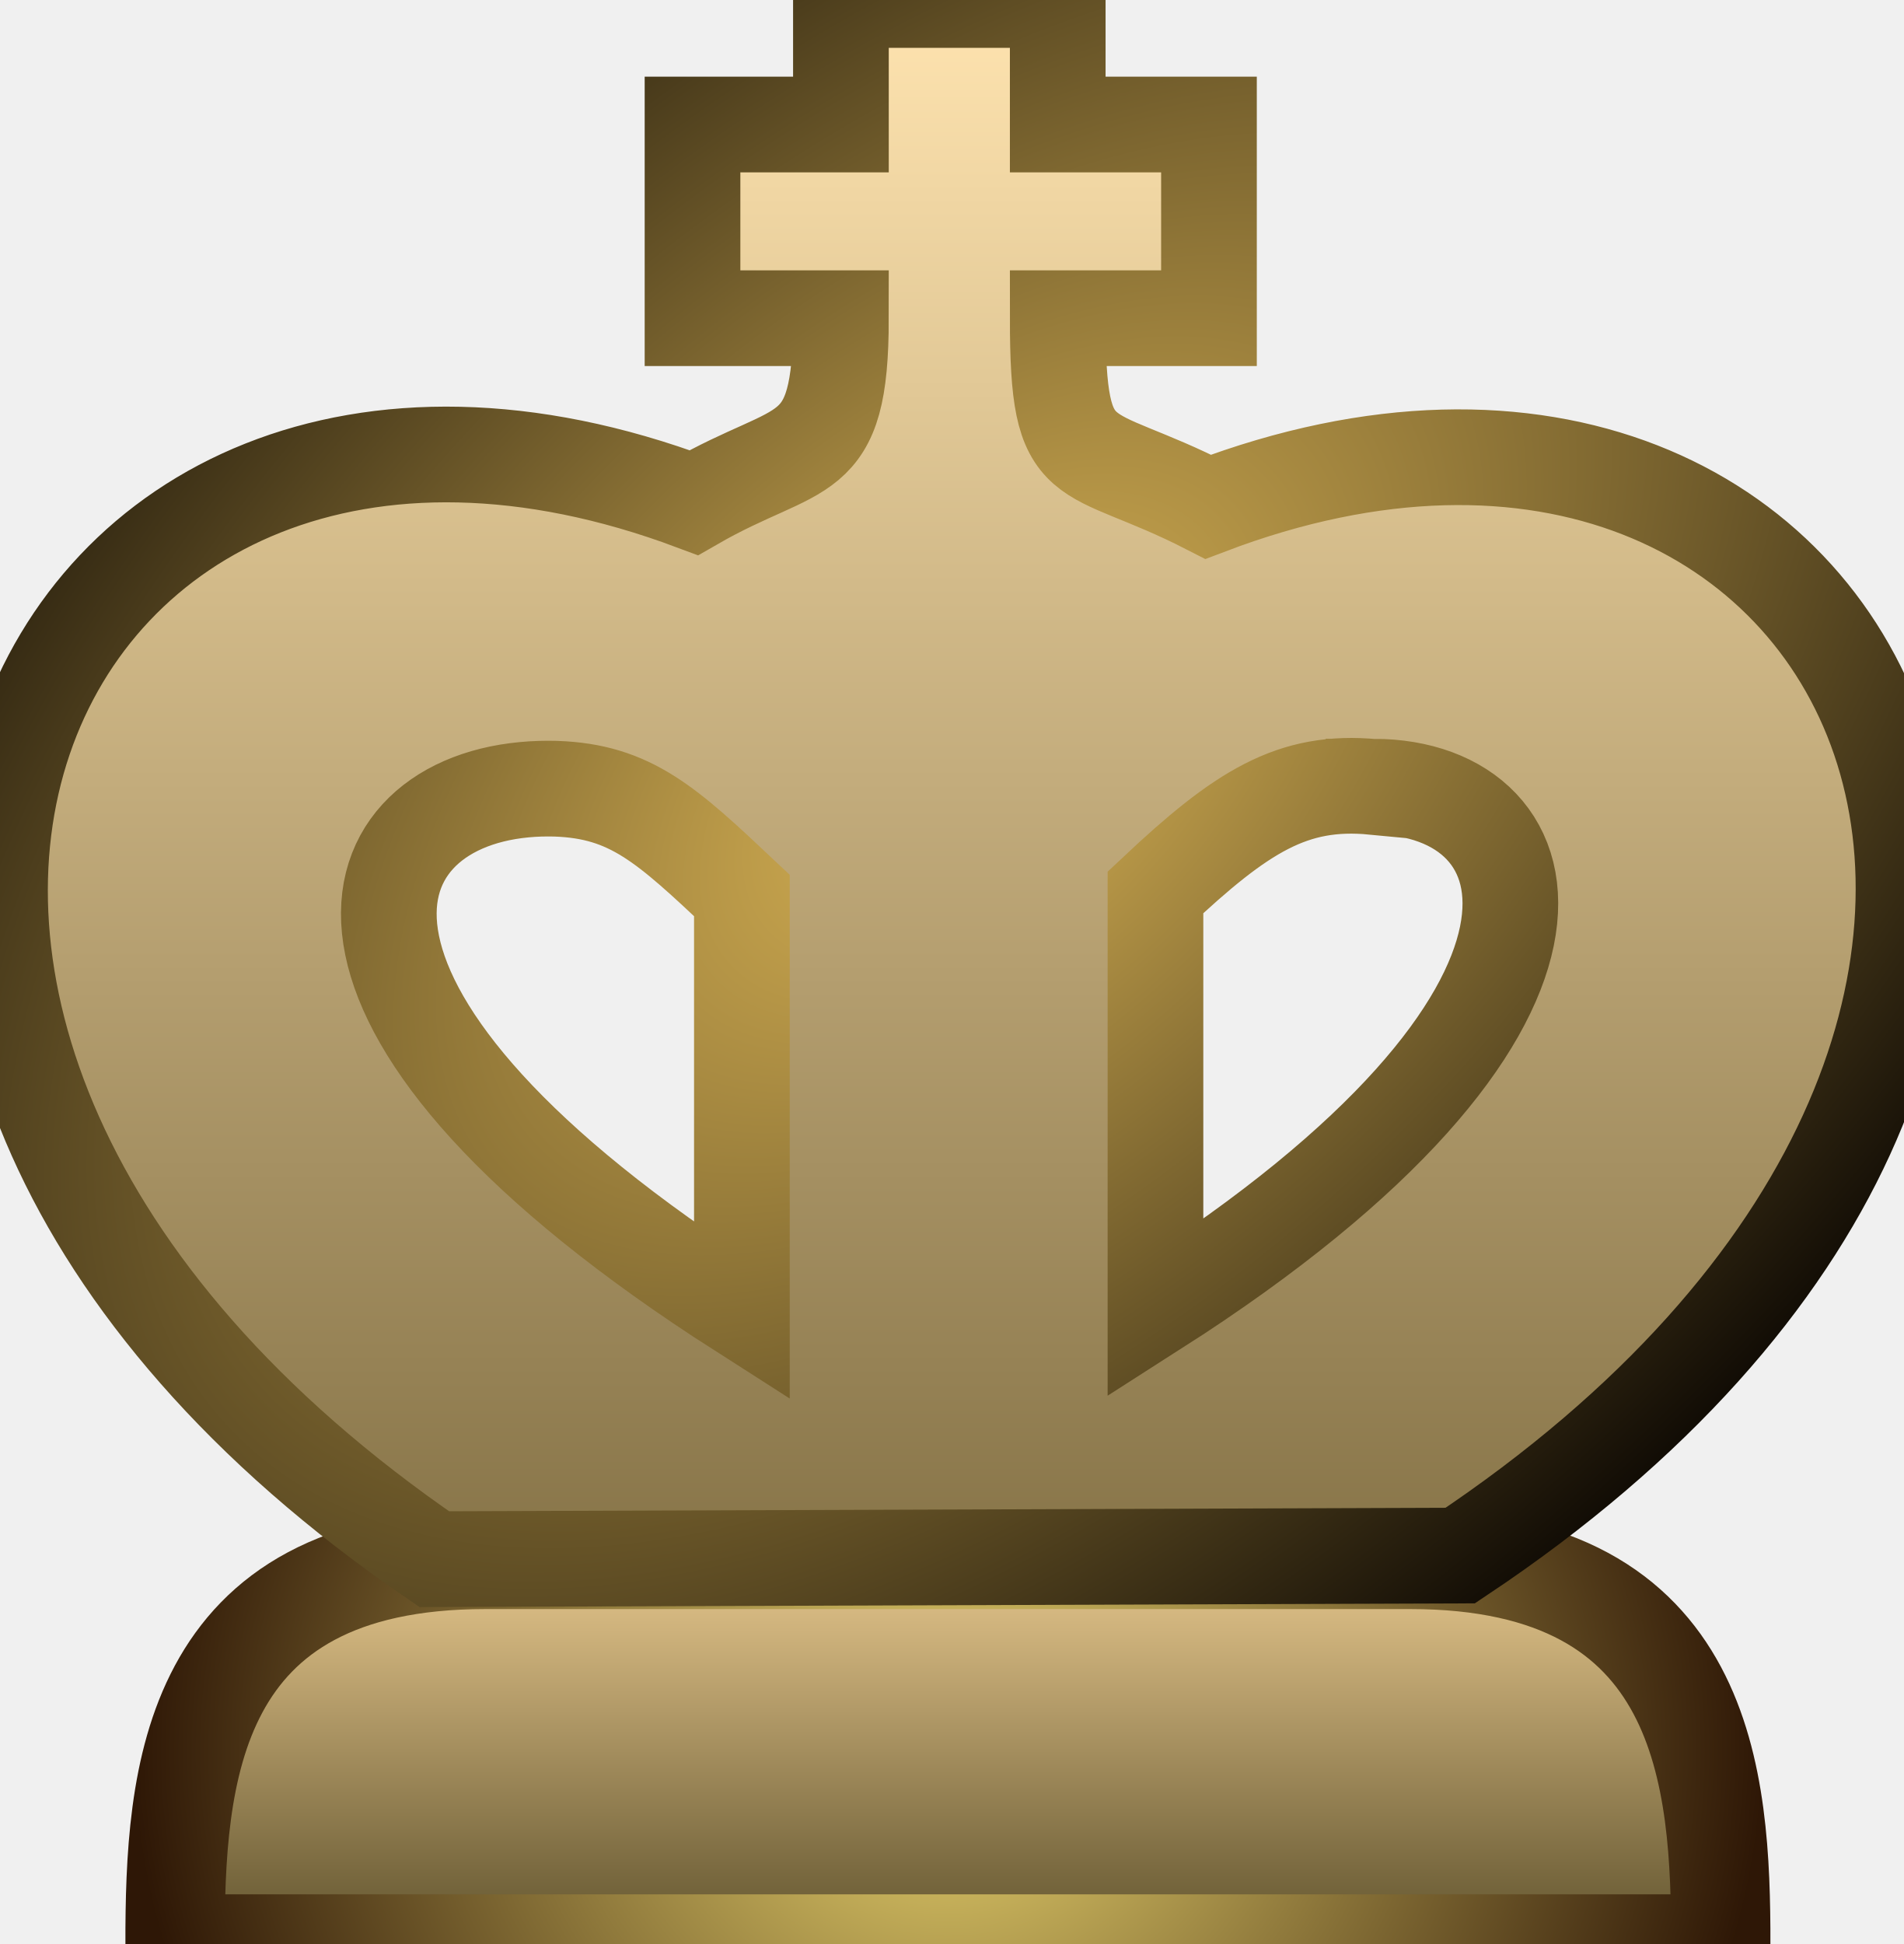
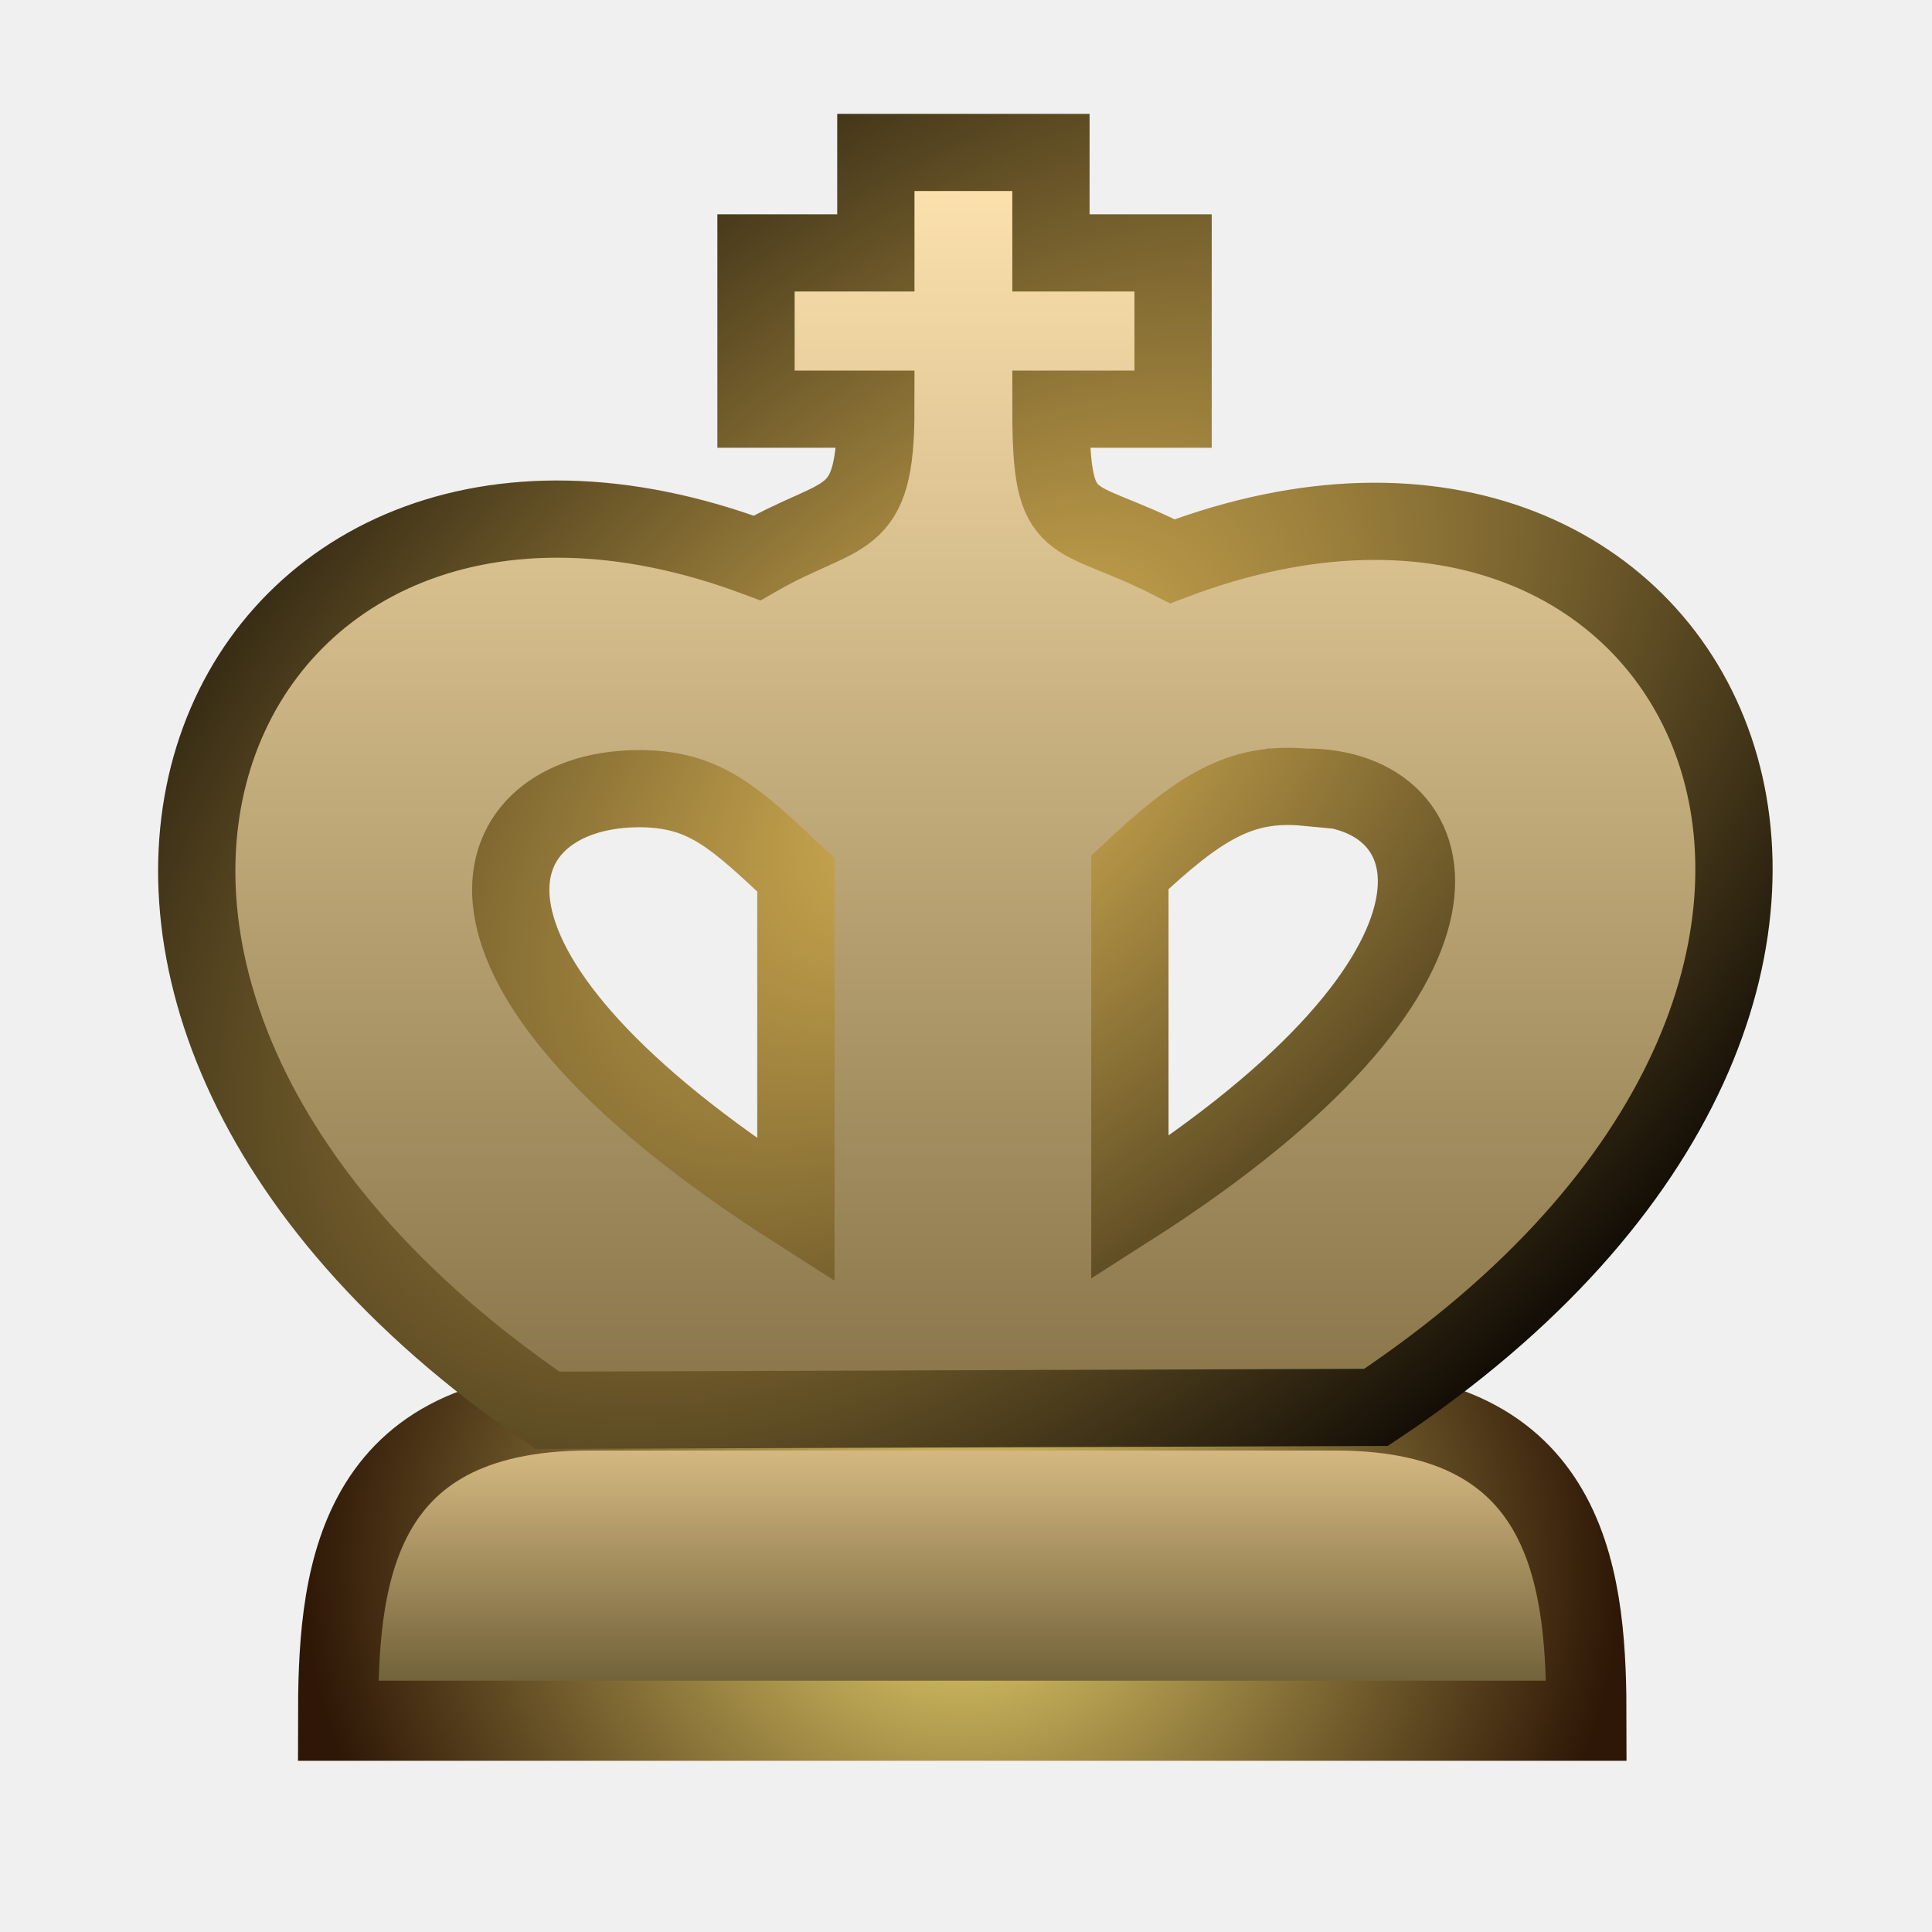
- <svg xmlns="http://www.w3.org/2000/svg" viewBox="17.407 13.863 459.034 468.711" width="459.034px" height="468.711px" preserveAspectRatio="none">
+ <svg xmlns="http://www.w3.org/2000/svg" xmlns:ns1="https://boxy-svg.com" viewBox="0 0 500 500" width="500px" height="500px">
  <defs>
+     <radialGradient gradientUnits="userSpaceOnUse" cx="4.868" cy="294.926" r="2.799" id="gradient-0" gradientTransform="matrix(1.132621, -0.005661, 0.004998, 0.999988, -1.994236, -286.9388)">
+       <stop offset="0" style="stop-color: rgb(234, 213, 110);" />
+       <stop offset="1" style="stop-color: rgb(46, 23, 6);" />
+     </radialGradient>
+     <radialGradient gradientUnits="userSpaceOnUse" cx="4.911" cy="291.056" r="3.447" id="gradient-1" gradientTransform="matrix(0.784804, 0.858779, -1.483175, 1.355414, 432.8709, -394.6343)">
+       <stop offset="0" style="stop-color: rgb(218, 180, 85);" />
+       <stop offset="1" style="stop-color: rgb(10, 6, 2);" />
+     </radialGradient>
    <linearGradient gradientUnits="userSpaceOnUse" x1="4.868" y1="294.178" x2="4.868" y2="295.673" id="gradient-2" gradientTransform="matrix(1.07361, 0, 0, 1, -0.233, -286.97)">
      <stop offset="0" style="stop-color: rgb(230, 199, 141);" />
      <stop offset="1" style="stop-color: rgb(97, 84, 46);" />
    </linearGradient>
-     <radialGradient gradientUnits="userSpaceOnUse" cx="4.868" cy="294.926" r="2.799" id="gradient-0" gradientTransform="matrix(1.132621, -0.005661, 0.004998, 0.999988, -1.994236, -286.9388)">
-       <stop offset="0" style="stop-color: rgb(234, 213, 110);" />
-       <stop offset="1" style="stop-color: rgb(46, 23, 6);" />
-     </radialGradient>
    <linearGradient gradientUnits="userSpaceOnUse" x1="4.881" y1="288.116" x2="4.881" y2="294.177" id="gradient-3" gradientTransform="matrix(1.07361, 0, 0, 1, -0.233, -286.97)">
      <stop offset="0" style="stop-color: rgb(255, 228, 176);" />
      <stop offset="1" style="stop-color: rgb(135, 116, 72);" />
    </linearGradient>
-     <radialGradient gradientUnits="userSpaceOnUse" cx="4.911" cy="291.056" r="3.447" id="gradient-1" gradientTransform="matrix(0.784804, 0.858779, -1.483175, 1.355414, 432.8709, -394.6343)">
-       <stop offset="0" style="stop-color: rgb(218, 180, 85);" />
-       <stop offset="1" style="stop-color: rgb(10, 6, 2);" />
-     </radialGradient>
+     <ns1:export>
+       <ns1:file format="svg" href="#object-0" />
+       <ns1:file format="svg" href="#object-1" path="Untitled 2.svg" />
+       <ns1:file format="svg" href="#object-2" path="Untitled 3.svg" />
+       <ns1:file format="svg" path="Untitled 4.svg" />
+     </ns1:export>
  </defs>
-   <g id="object-2" transform="matrix(62.02335, 0, 0, 62.02335, -63.68706, -57.21562)">
-     <path d="M 6.791 7.208 C 7.948 7.208 7.998 8.066 7.998 8.703 L 1.988 8.703 C 1.988 8.053 2.038 7.208 3.195 7.208 L 6.791 7.208 Z" style="fill-opacity: 1; stroke-width: 0.386; stroke-linecap: butt; stroke-linejoin: miter; stroke-miterlimit: 4; stroke-dasharray: none; paint-order: fill; stroke: url(&quot;#gradient-0&quot;); fill: url(&quot;#gradient-2&quot;);" id="object-0" />
-     <path d="M 4.577 1.146 L 4.577 1.63 L 4 1.63 L 4 2.383 L 4.577 2.383 C 4.577 2.965 4.424 2.859 4.005 3.1 C 1.409 2.128 -0.004 5.155 2.996 7.207 L 6.985 7.193 C 10.043 5.155 8.6 2.129 6.005 3.116 C 5.511 2.863 5.42 3.005 5.42 2.383 L 6.008 2.383 L 6.008 1.63 L 5.42 1.63 L 5.42 1.146 L 4.577 1.146 Z M 6.648 4.204 C 7.353 4.205 7.608 5.077 5.8 6.232 L 5.8 4.615 C 6.135 4.3 6.333 4.175 6.648 4.205 L 6.648 4.204 Z M 3.468 4.212 C 3.76 4.222 3.899 4.351 4.192 4.627 L 4.192 6.243 C 2.386 5.089 2.654 4.281 3.345 4.216 C 3.386 4.212 3.427 4.211 3.468 4.212 Z" style="fill-opacity: 1; stroke-width: 0.372; stroke-linecap: butt; stroke-linejoin: miter; stroke-miterlimit: 4; stroke-dasharray: none; paint-order: fill; stroke: url(&quot;#gradient-1&quot;); fill: url(&quot;#gradient-3&quot;);" id="object-1" />
+   <g style="fill: rgb(255, 255, 255); fill-opacity: 1;" transform="matrix(53.75484, 0, 0, 53.70753, -19.36687, -22.09233)">
+     <g style="fill:#fff;fill-opacity:1;stroke-width:.097;stroke-miterlimit:4;stroke-dasharray:none">
+       <g id="object-2">
+         <path d="M 6.791 7.208 C 7.948 7.208 7.998 8.066 7.998 8.703 L 1.988 8.703 C 1.988 8.053 2.038 7.208 3.195 7.208 L 6.791 7.208 Z" style="fill-opacity: 1; stroke-width: 0.386; stroke-linecap: butt; stroke-linejoin: miter; stroke-miterlimit: 4; stroke-dasharray: none; paint-order: fill; stroke: url(&quot;#gradient-0&quot;); fill: url(&quot;#gradient-2&quot;);" id="object-0" />
+         <path d="M 4.577 1.146 L 4.577 1.63 L 4 1.63 L 4 2.383 L 4.577 2.383 C 4.577 2.965 4.424 2.859 4.005 3.1 C 1.409 2.128 -0.004 5.155 2.996 7.207 L 6.985 7.193 C 10.043 5.155 8.6 2.129 6.005 3.116 C 5.511 2.863 5.42 3.005 5.42 2.383 L 6.008 2.383 L 6.008 1.63 L 5.42 1.63 L 5.42 1.146 L 4.577 1.146 Z M 6.648 4.204 C 7.353 4.205 7.608 5.077 5.8 6.232 L 5.8 4.615 C 6.135 4.3 6.333 4.175 6.648 4.205 L 6.648 4.204 Z M 3.468 4.212 C 3.76 4.222 3.899 4.351 4.192 4.627 L 4.192 6.243 C 2.386 5.089 2.654 4.281 3.345 4.216 C 3.386 4.212 3.427 4.211 3.468 4.212 Z" style="fill-opacity: 1; stroke-width: 0.372; stroke-linecap: butt; stroke-linejoin: miter; stroke-miterlimit: 4; stroke-dasharray: none; paint-order: fill; stroke: url(&quot;#gradient-1&quot;); fill: url(&quot;#gradient-3&quot;);" id="object-1" />
+       </g>
+     </g>
  </g>
</svg>
